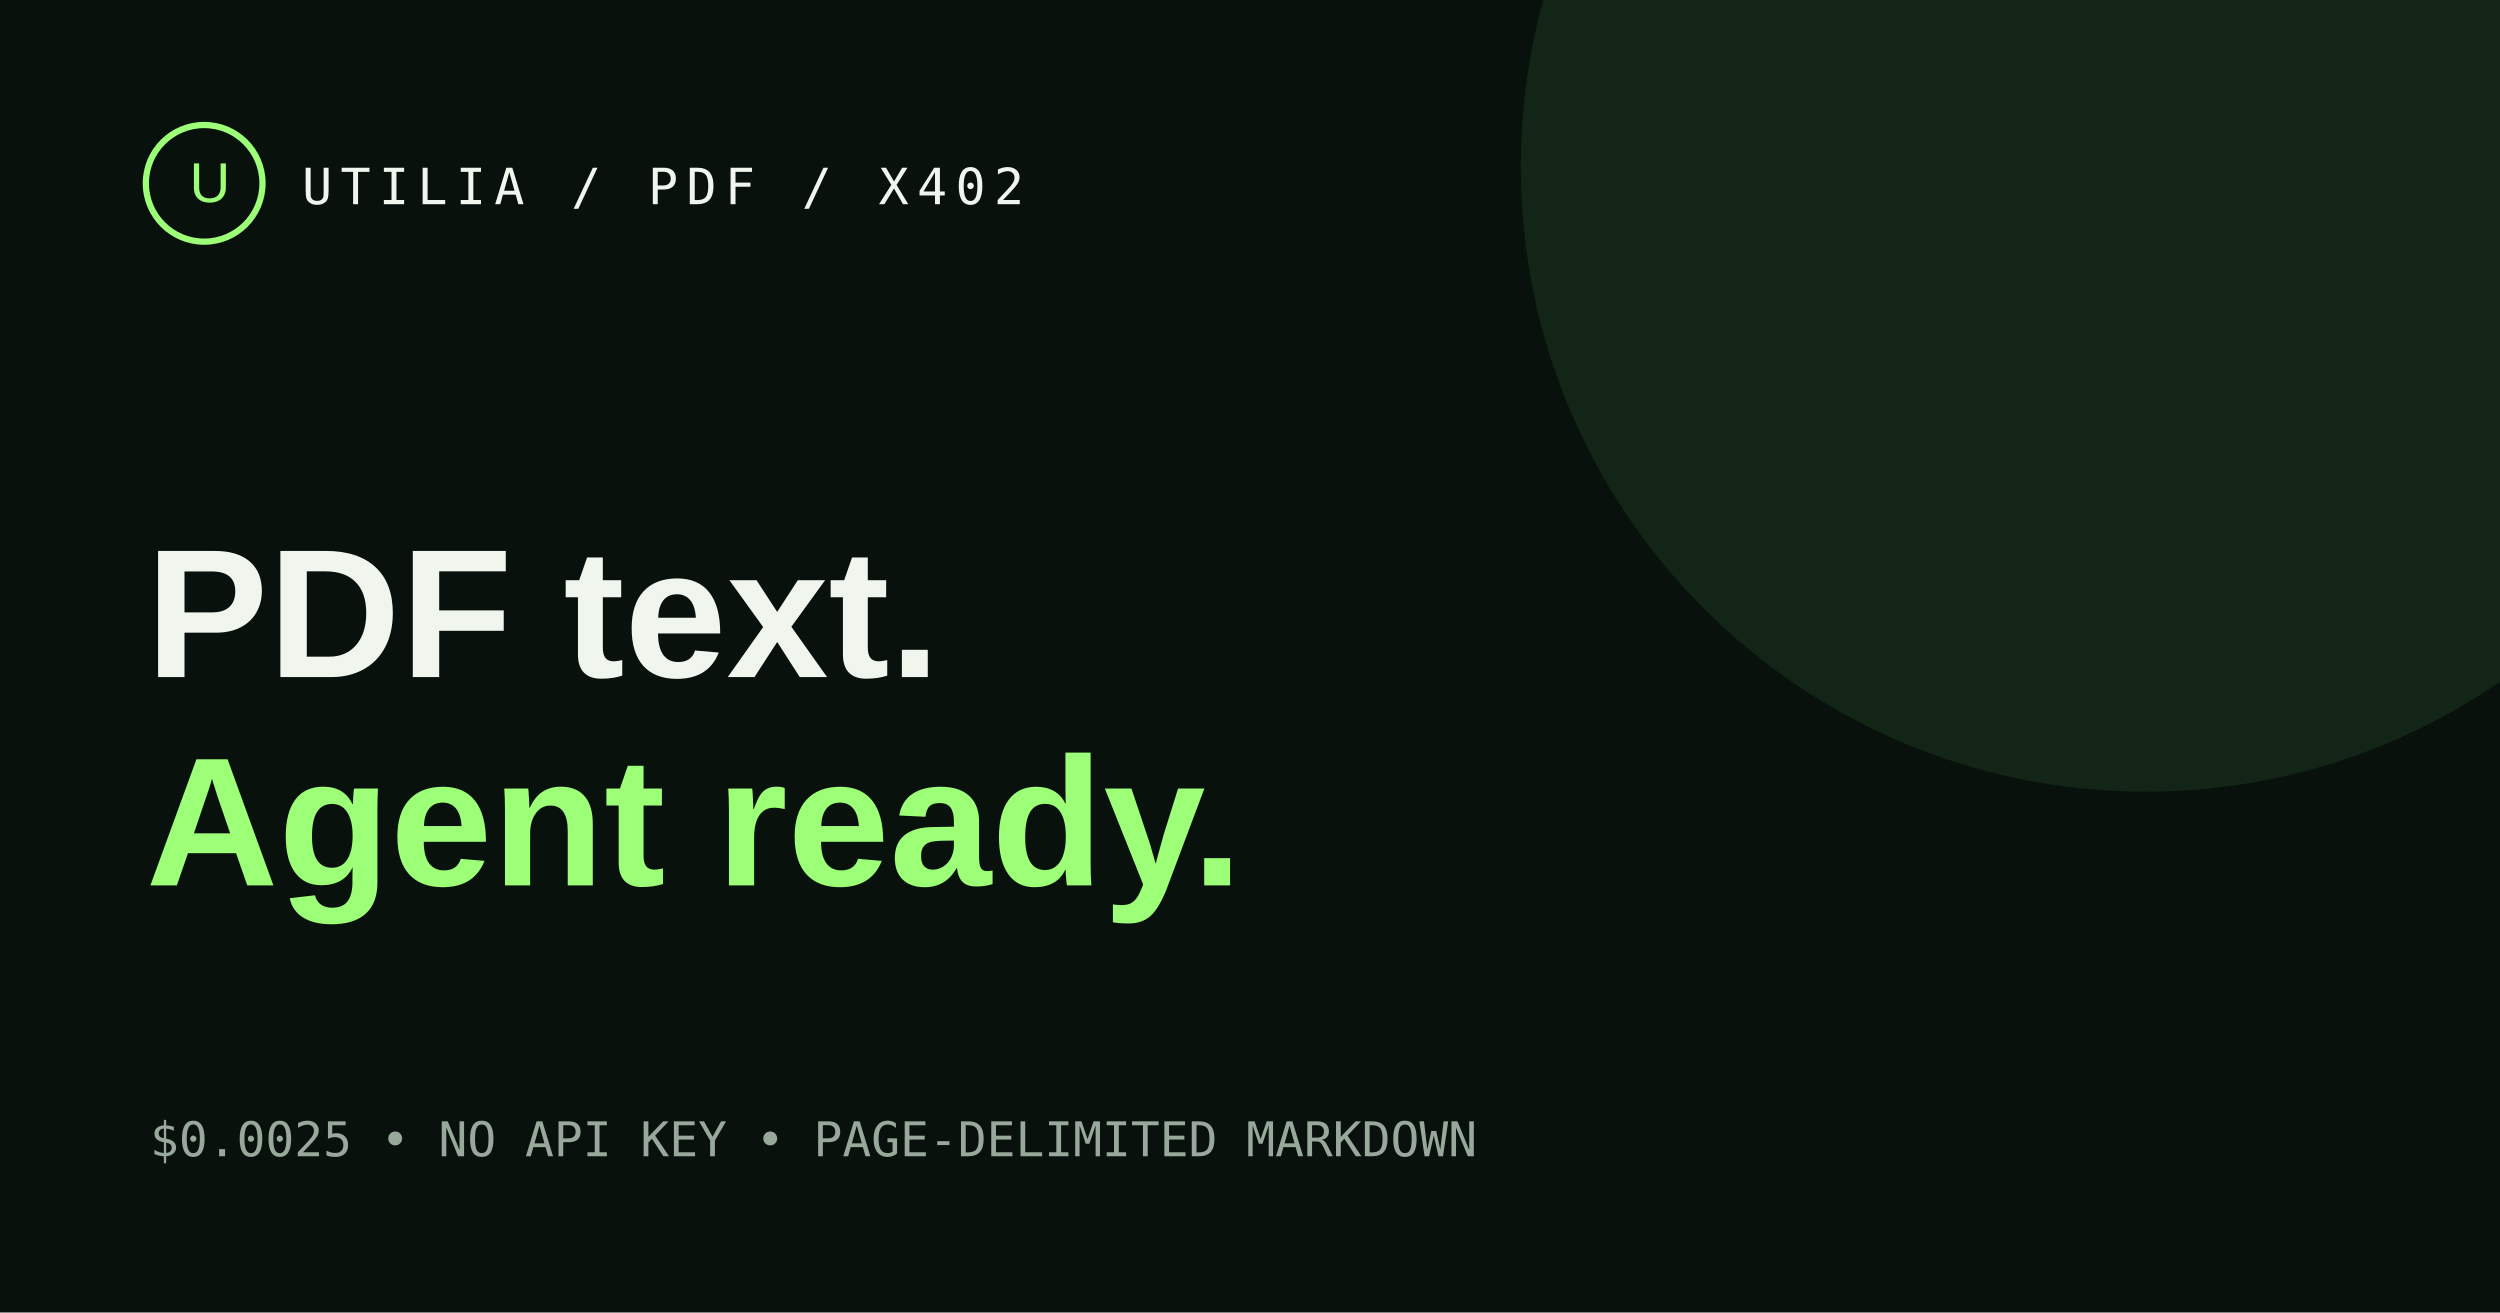
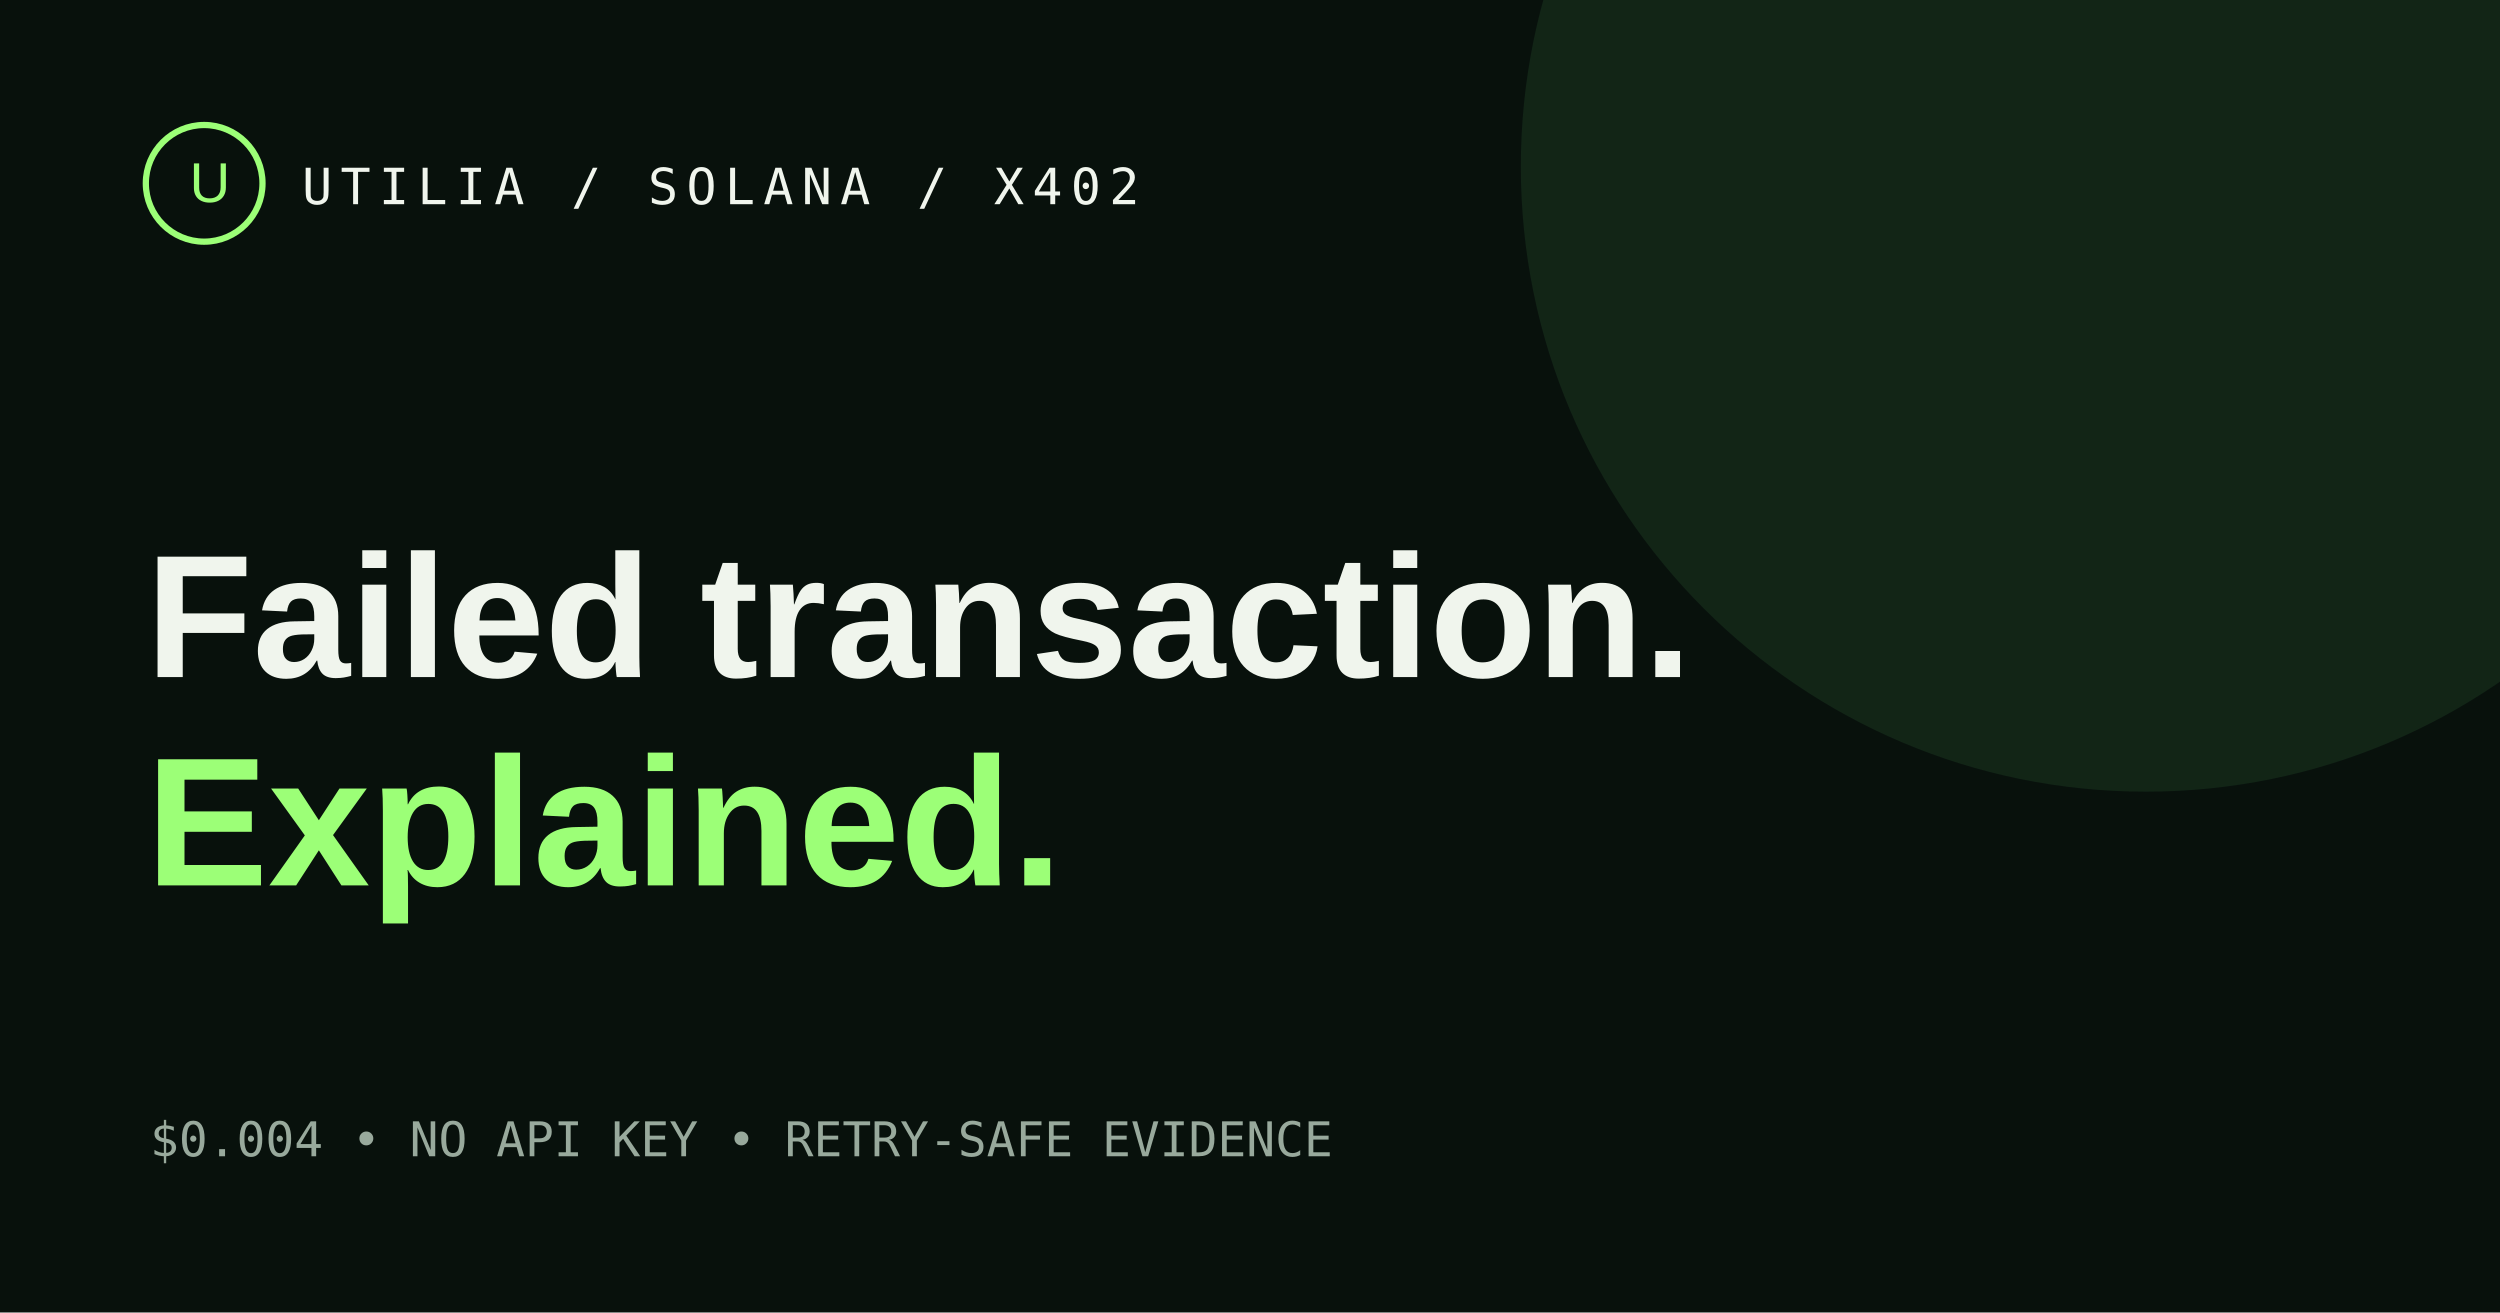
<svg xmlns="http://www.w3.org/2000/svg" width="1200" height="630" viewBox="0 0 1200 630">
  <rect width="1200" height="630" fill="#08110c" />
  <circle cx="1030" cy="80" r="300" fill="#19351f" opacity=".55" />
  <circle cx="98" cy="88" r="28" fill="none" stroke="#9cff77" stroke-width="3" />
  <text x="91" y="97" fill="#9cff77" font-family="Arial,sans-serif" font-size="27">U</text>
-   <text x="145" y="98" fill="#f0f5ed" font-family="monospace" font-size="24" letter-spacing="4">UTILIA / PDF / X402</text>
-   <text x="70" y="325" fill="#f0f5ed" font-family="Arial,sans-serif" font-size="88" font-weight="700">PDF text.</text>
-   <text x="70" y="425" fill="#9cff77" font-family="Arial,sans-serif" font-size="88" font-weight="700">Agent ready.</text>
-   <text x="72" y="555" fill="#98a99c" font-family="monospace" font-size="23">$0.0025  •  NO API KEY  •  PAGE-DELIMITED MARKDOWN</text>
+   <text x="145" y="98" fill="#f0f5ed" font-family="monospace" font-size="24" letter-spacing="4">UTILIA / SOLANA / X402</text>
+   <text x="70" y="325" fill="#f0f5ed" font-family="Arial,sans-serif" font-size="84" font-weight="700">Failed transaction.</text>
+   <text x="70" y="425" fill="#9cff77" font-family="Arial,sans-serif" font-size="88" font-weight="700">Explained.</text>
+   <text x="72" y="555" fill="#98a99c" font-family="monospace" font-size="23">$0.004  •  NO API KEY  •  RETRY-SAFE EVIDENCE</text>
</svg>
